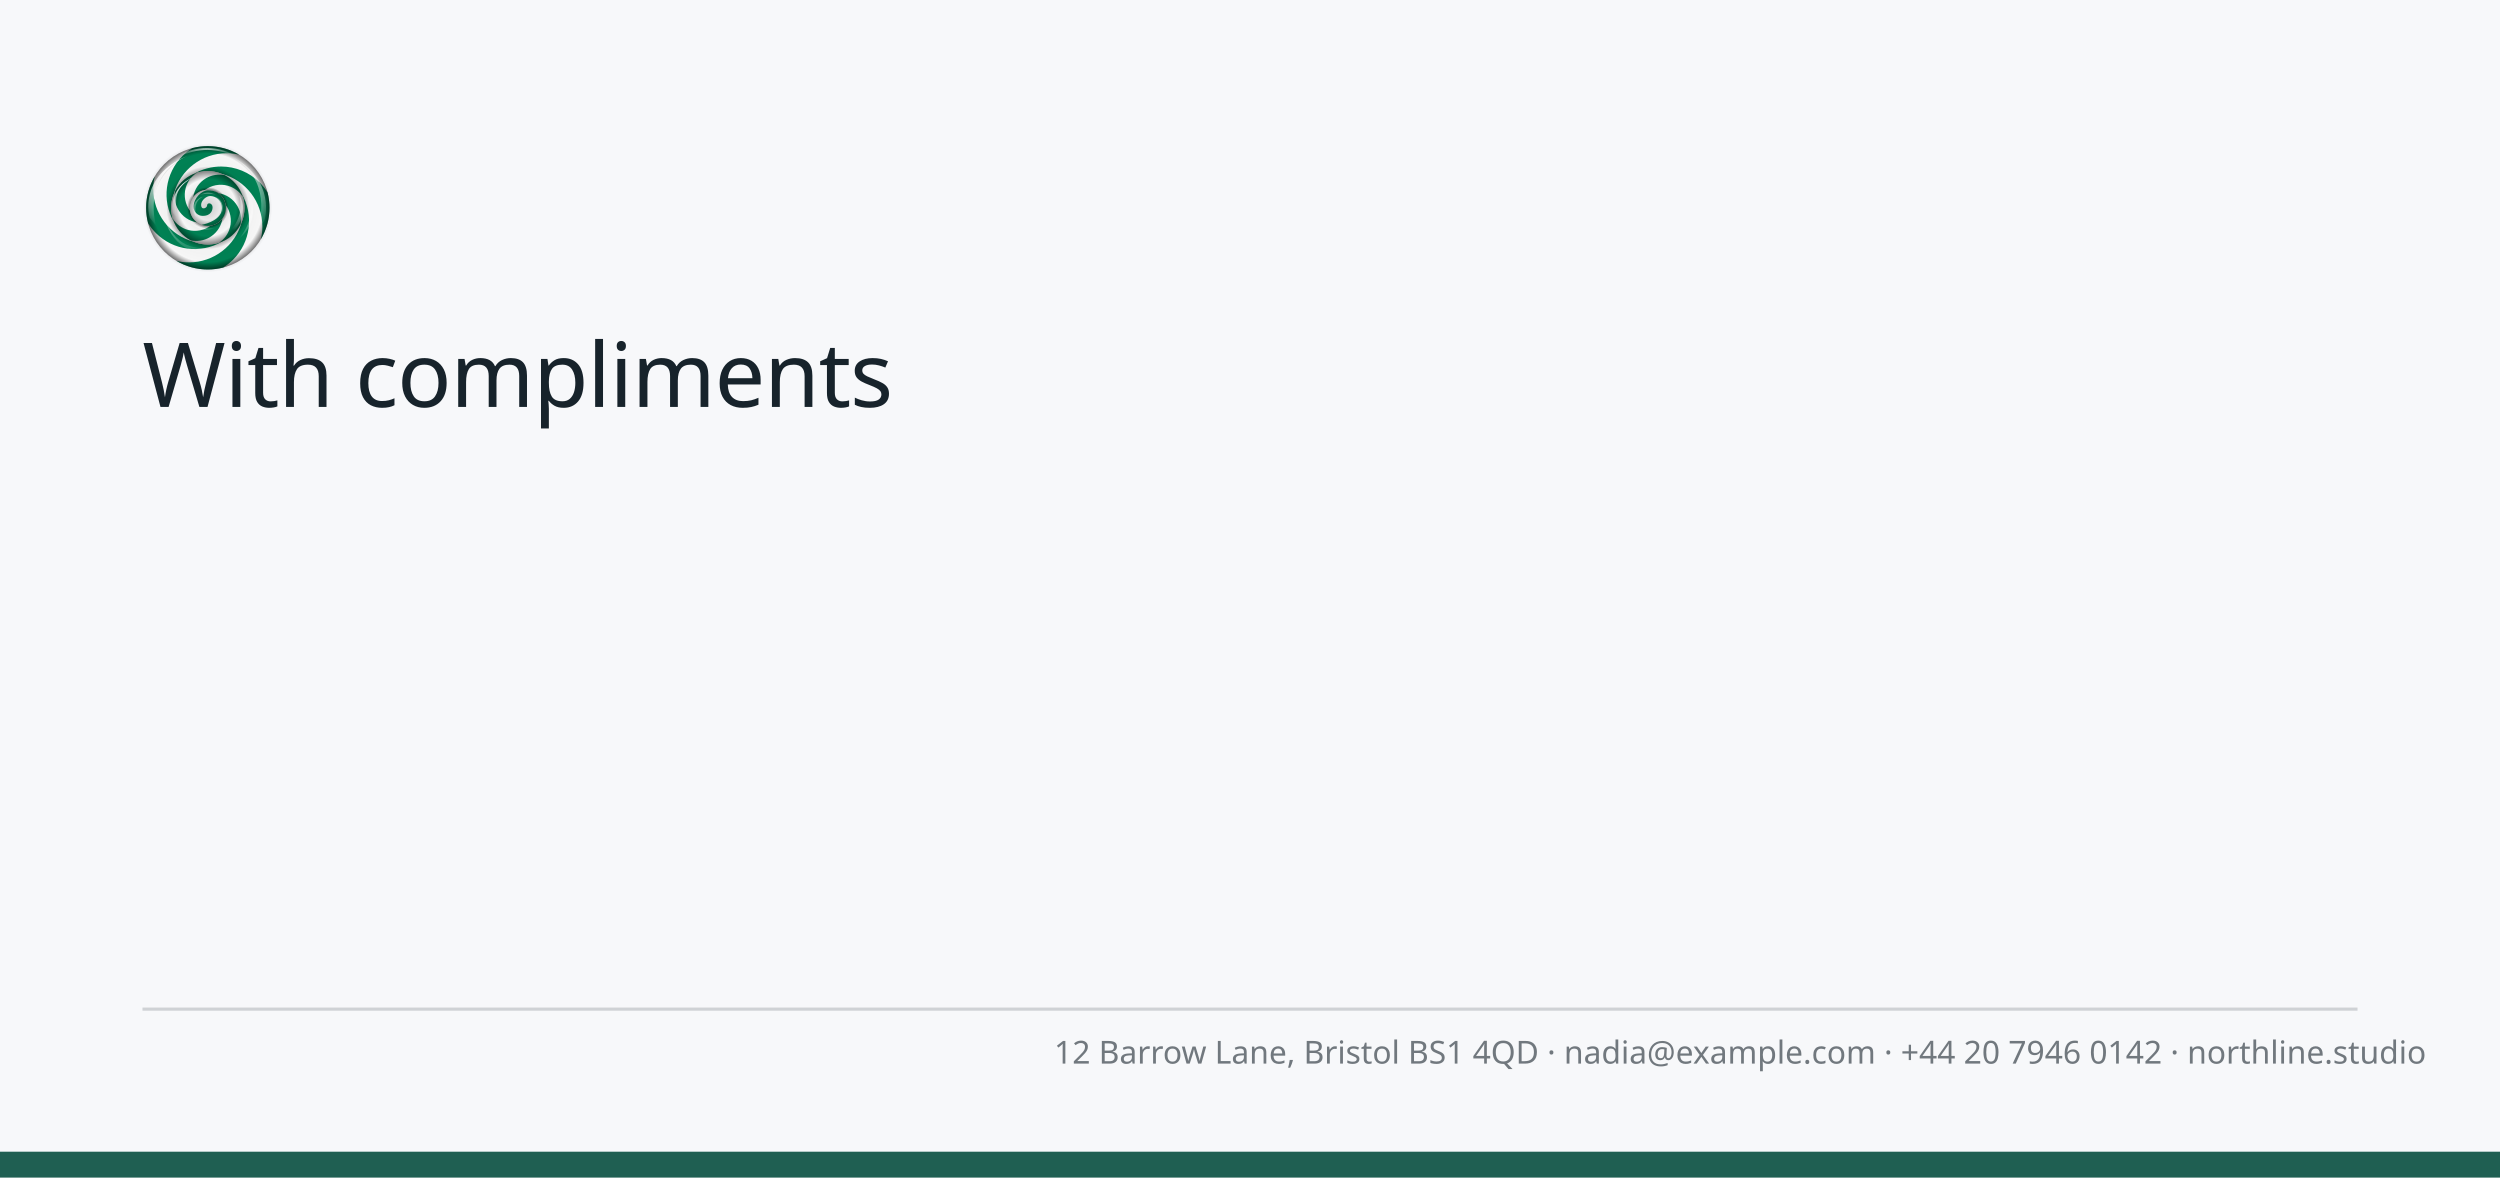
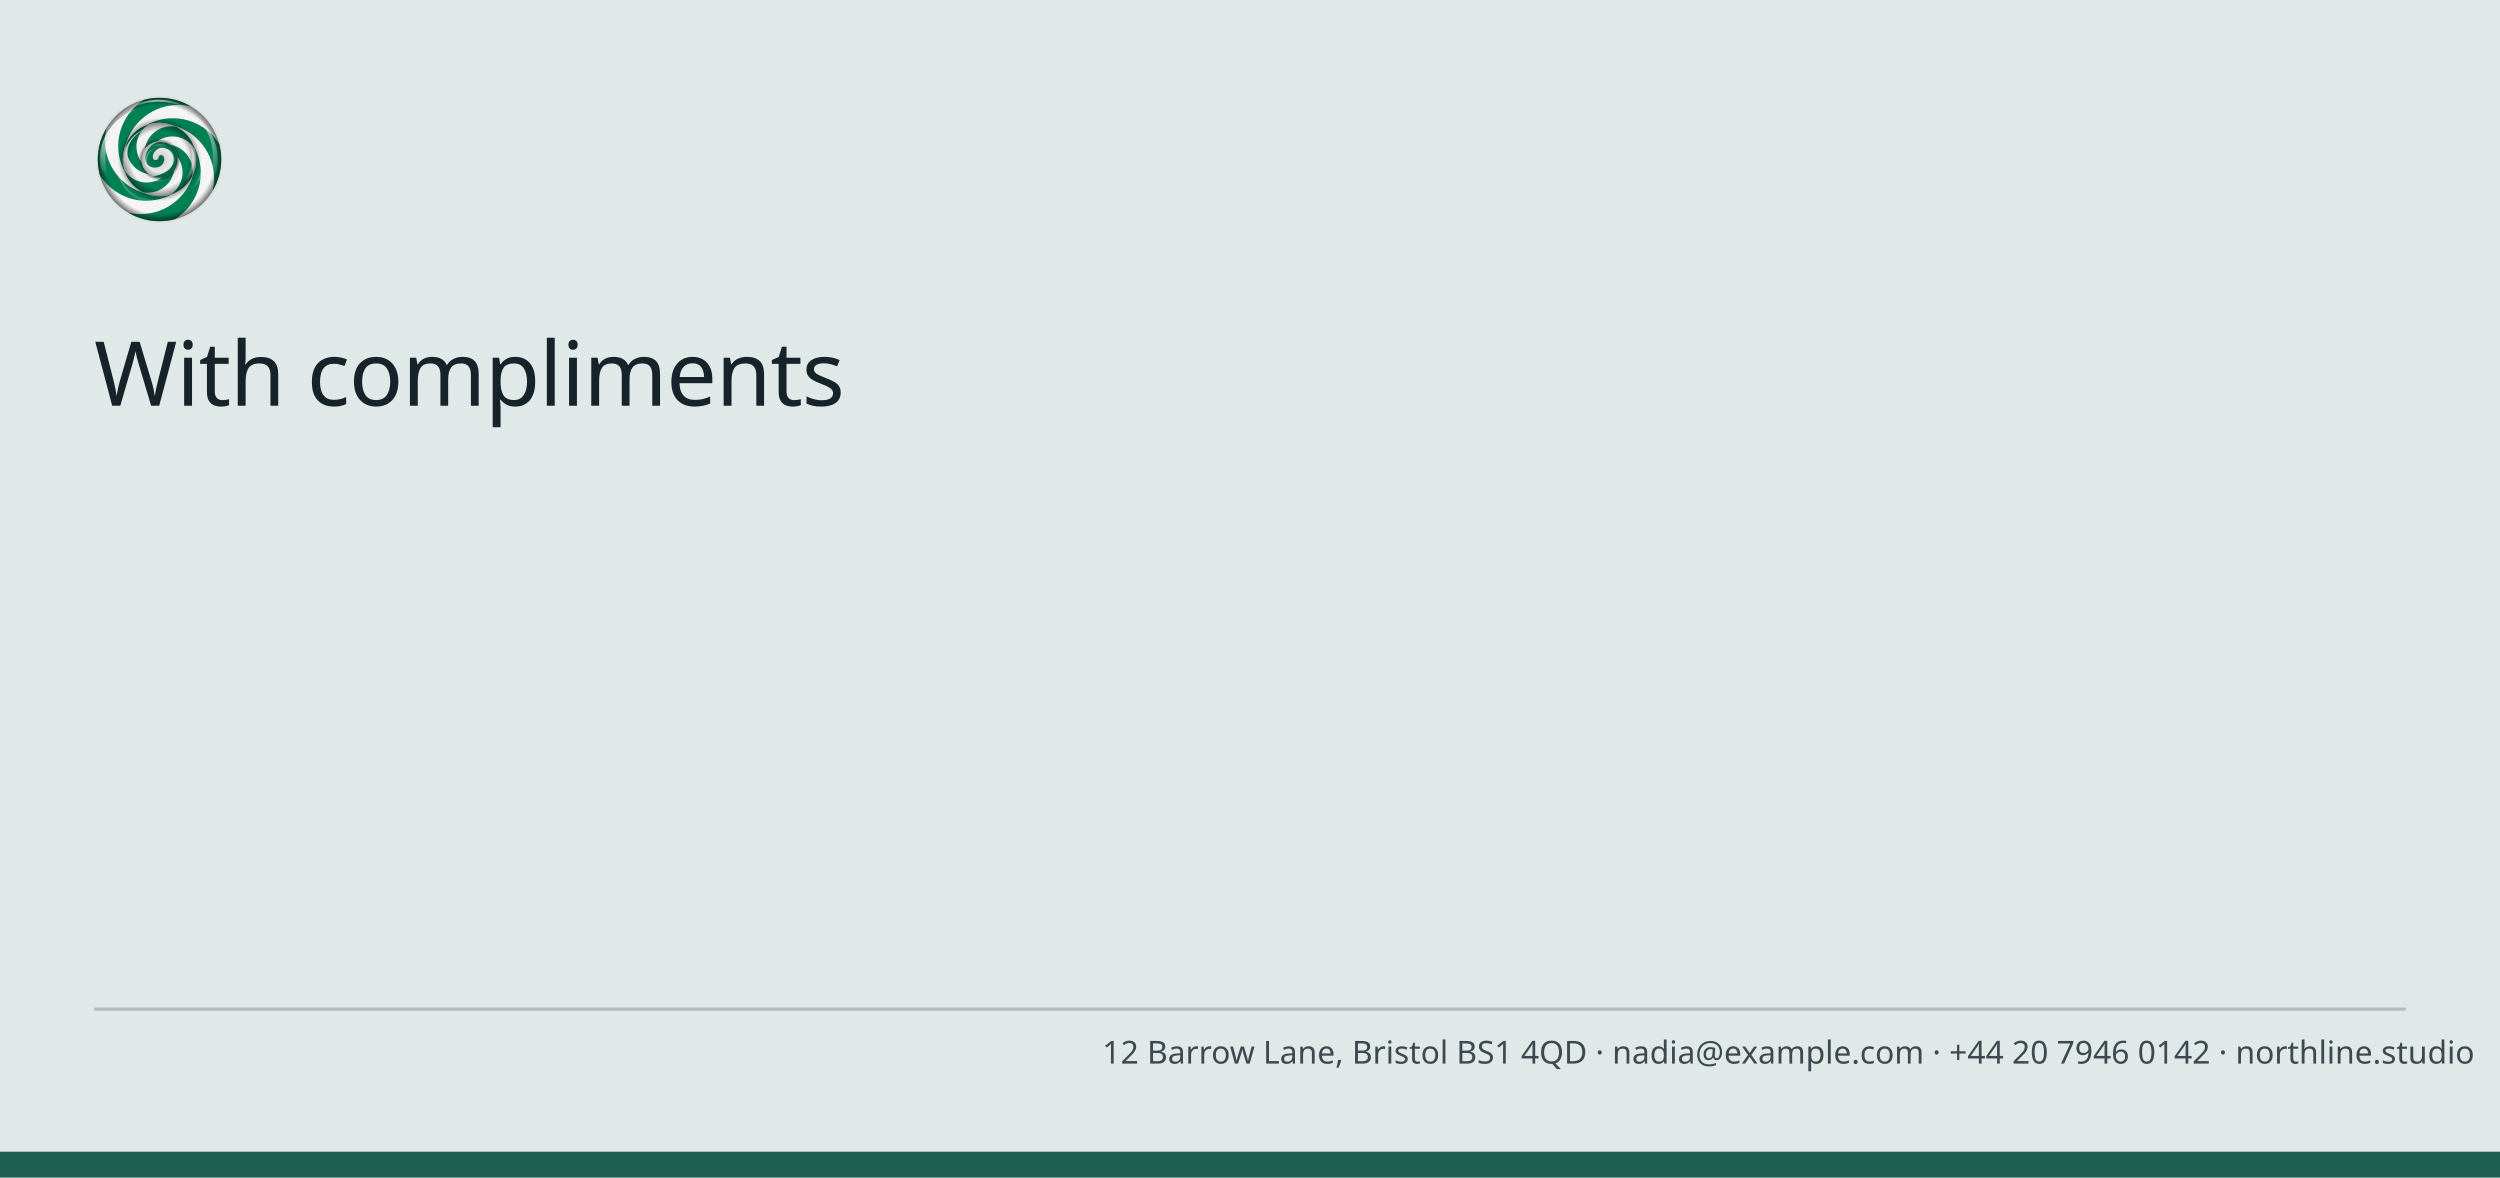
<svg xmlns="http://www.w3.org/2000/svg" width="794" height="374" viewBox="0 0 794 374">
-   <path fill="#f7f8fa" d="M0 0h794v374H0z" />
-   <svg id="svg46" width="41.5" height="41.5" x="45.25" y="45.25" preserveAspectRatio="xMinYMid meet" style="animation:go 3s ease infinite" viewBox="0 0 285.75 285.75">
-     <defs id="i1rkrx0v-defs23">
-       <radialGradient id="i1rkrx0v-k" cx="880.76" cy="708.56" r="30.66" fx="880.76" fy="708.56" gradientTransform="matrix(4.6 0 0 4.6 -3908.59 -3116.5)" gradientUnits="userSpaceOnUse" href="#i1rkrx0v-a" />
-       <radialGradient id="i1rkrx0v-l" cx="880.76" cy="708.56" r="104.65" fx="880.76" fy="708.56" gradientTransform="translate(-992.34 -770.4)scale(1.289)" gradientUnits="userSpaceOnUse" href="#i1rkrx0v-b" />
-       <radialGradient id="i1rkrx0v-m" cx="880.76" cy="708.56" r="30.66" fx="880.76" fy="708.56" gradientTransform="translate(-2464.8 -1954.99)scale(2.9607)" gradientUnits="userSpaceOnUse" href="#i1rkrx0v-a" />
-       <radialGradient id="i1rkrx0v-n" cx="880.76" cy="708.56" r="62.32" fx="880.76" fy="708.56" gradientTransform="translate(-992.34 -770.4)scale(1.289)" gradientUnits="userSpaceOnUse" href="#i1rkrx0v-c" />
-       <radialGradient id="i1rkrx0v-o" cx="880.76" cy="708.56" r="30.66" fx="880.76" fy="708.56" gradientTransform="translate(-1162.5 -907.29)scale(1.4821)" gradientUnits="userSpaceOnUse" href="#i1rkrx0v-a" />
-       <radialGradient id="i1rkrx0v-p" cx="880.76" cy="708.56" r="30.66" fx="880.76" fy="708.56" gradientTransform="translate(-992.34 -770.4)scale(1.289)" gradientUnits="userSpaceOnUse" href="#i1rkrx0v-d" />
-       <radialGradient id="i1rkrx0v-q" cx="185.5" cy="140.06" r="21.96" gradientTransform="rotate(-14.94 -306.8 345.3)scale(1.0634 1.922)" gradientUnits="userSpaceOnUse" href="#i1rkrx0v-e" />
-       <radialGradient id="i1rkrx0v-r" cx="134.04" cy="55.69" r="44.62" gradientTransform="matrix(.4818 0 0 .201 78.4 99.88)" gradientUnits="userSpaceOnUse" href="#i1rkrx0v-f" />
-       <radialGradient id="i1rkrx0v-D" cx="133.58" cy="55.41" r="44.62" fx="107821.34" fy="29802.45" gradientTransform="rotate(-23.4 448 157.84)scale(2.2443 .8593)" gradientUnits="userSpaceOnUse" href="#i1rkrx0v-g" />
-       <radialGradient id="i1rkrx0v-x" cx="134.04" cy="55.69" r="44.62" gradientTransform="rotate(105.09 157.87 118.13)scale(1.3426 .5601)" gradientUnits="userSpaceOnUse" href="#i1rkrx0v-f" />
-       <radialGradient id="i1rkrx0v-A" cx="134.04" cy="55.69" r="44.62" gradientTransform="matrix(1.6527 0 0 .6895 -82.3 -22.22)" gradientUnits="userSpaceOnUse" href="#i1rkrx0v-h" />
-       <radialGradient id="i1rkrx0v-h" cx="134.04" cy="55.69" r="44.62" gradientTransform="matrix(3.3089 0 0 1.3804 -177.03 -56.74)" gradientUnits="userSpaceOnUse">
-         <stop id="i1rkrx0v-stop1" offset=".12" stop-color="#fff" />
-         <stop id="i1rkrx0v-stop2" offset="1" stop-color="#fff" stop-opacity="0" />
+   <path fill="#e1e8e8" d="M0 0h794v374H0z" />
+   <svg id="svg46" width="41.5" height="41.5" x="29.91" y="29.91" preserveAspectRatio="xMinYMid meet" style="animation:go 3s ease infinite" viewBox="0 0 285.75 285.75">
+     <defs id="i19nhz8h-defs23">
+       <radialGradient id="i19nhz8h-k" cx="880.76" cy="708.56" r="30.66" fx="880.76" fy="708.56" gradientTransform="matrix(4.6 0 0 4.6 -3908.59 -3116.5)" gradientUnits="userSpaceOnUse" href="#i19nhz8h-a" />
+       <radialGradient id="i19nhz8h-l" cx="880.76" cy="708.56" r="104.65" fx="880.76" fy="708.56" gradientTransform="translate(-992.34 -770.4)scale(1.289)" gradientUnits="userSpaceOnUse" href="#i19nhz8h-b" />
+       <radialGradient id="i19nhz8h-m" cx="880.76" cy="708.56" r="30.66" fx="880.76" fy="708.56" gradientTransform="translate(-2464.8 -1954.99)scale(2.9607)" gradientUnits="userSpaceOnUse" href="#i19nhz8h-a" />
+       <radialGradient id="i19nhz8h-n" cx="880.76" cy="708.56" r="62.32" fx="880.76" fy="708.56" gradientTransform="translate(-992.34 -770.4)scale(1.289)" gradientUnits="userSpaceOnUse" href="#i19nhz8h-c" />
+       <radialGradient id="i19nhz8h-o" cx="880.76" cy="708.56" r="30.66" fx="880.76" fy="708.56" gradientTransform="translate(-1162.5 -907.29)scale(1.4821)" gradientUnits="userSpaceOnUse" href="#i19nhz8h-a" />
+       <radialGradient id="i19nhz8h-p" cx="880.76" cy="708.56" r="30.66" fx="880.76" fy="708.56" gradientTransform="translate(-992.34 -770.4)scale(1.289)" gradientUnits="userSpaceOnUse" href="#i19nhz8h-d" />
+       <radialGradient id="i19nhz8h-q" cx="185.5" cy="140.06" r="21.96" gradientTransform="rotate(-14.94 -306.8 345.3)scale(1.0634 1.922)" gradientUnits="userSpaceOnUse" href="#i19nhz8h-e" />
+       <radialGradient id="i19nhz8h-r" cx="134.04" cy="55.69" r="44.62" gradientTransform="matrix(.4818 0 0 .201 78.4 99.88)" gradientUnits="userSpaceOnUse" href="#i19nhz8h-f" />
+       <radialGradient id="i19nhz8h-D" cx="133.58" cy="55.41" r="44.62" fx="107821.34" fy="29802.45" gradientTransform="rotate(-23.4 448 157.84)scale(2.2443 .8593)" gradientUnits="userSpaceOnUse" href="#i19nhz8h-g" />
+       <radialGradient id="i19nhz8h-x" cx="134.04" cy="55.69" r="44.62" gradientTransform="rotate(105.09 157.87 118.13)scale(1.3426 .5601)" gradientUnits="userSpaceOnUse" href="#i19nhz8h-f" />
+       <radialGradient id="i19nhz8h-A" cx="134.04" cy="55.69" r="44.62" gradientTransform="matrix(1.6527 0 0 .6895 -82.3 -22.22)" gradientUnits="userSpaceOnUse" href="#i19nhz8h-h" />
+       <radialGradient id="i19nhz8h-h" cx="134.04" cy="55.69" r="44.62" gradientTransform="matrix(3.3089 0 0 1.3804 -177.03 -56.74)" gradientUnits="userSpaceOnUse">
+         <stop id="i19nhz8h-stop1" offset=".12" stop-color="#fff" />
+         <stop id="i19nhz8h-stop2" offset="1" stop-color="#fff" stop-opacity="0" />
      </radialGradient>
-       <radialGradient id="i1rkrx0v-B" cx="134.04" cy="55.69" r="44.62" gradientTransform="matrix(-.7845 -.2551 .0877 -.3972 226.55 242.4)" gradientUnits="userSpaceOnUse" href="#i1rkrx0v-f" />
-       <radialGradient id="i1rkrx0v-C" cx="142.79" cy="98.64" r="44.62" gradientTransform="matrix(-2.6758 -.8841 .2991 -1.3766 432.77 441.77)" gradientUnits="userSpaceOnUse" href="#i1rkrx0v-f" />
-       <radialGradient id="i1rkrx0v-v" cx="133.58" cy="55.41" r="44.62" fx="107821.34" fy="29802.45" gradientTransform="rotate(-23.4 448 157.84)scale(2.2443 .8593)" gradientUnits="userSpaceOnUse" href="#i1rkrx0v-g" />
-       <linearGradient id="i1rkrx0v-a">
-         <stop id="i1rkrx0v-stop3" offset="0" stop-opacity=".69" />
-         <stop id="i1rkrx0v-stop4" offset=".84" stop-opacity=".67" />
-         <stop id="i1rkrx0v-stop5" offset="1" stop-opacity="0" />
+       <radialGradient id="i19nhz8h-B" cx="134.04" cy="55.69" r="44.62" gradientTransform="matrix(-.7845 -.2551 .0877 -.3972 226.55 242.4)" gradientUnits="userSpaceOnUse" href="#i19nhz8h-f" />
+       <radialGradient id="i19nhz8h-C" cx="142.79" cy="98.64" r="44.62" gradientTransform="matrix(-2.6758 -.8841 .2991 -1.3766 432.77 441.77)" gradientUnits="userSpaceOnUse" href="#i19nhz8h-f" />
+       <radialGradient id="i19nhz8h-v" cx="133.58" cy="55.41" r="44.62" fx="107821.34" fy="29802.45" gradientTransform="rotate(-23.4 448 157.84)scale(2.2443 .8593)" gradientUnits="userSpaceOnUse" href="#i19nhz8h-g" />
+       <linearGradient id="i19nhz8h-a">
+         <stop id="i19nhz8h-stop3" offset="0" stop-opacity=".69" />
+         <stop id="i19nhz8h-stop4" offset=".84" stop-opacity=".67" />
+         <stop id="i19nhz8h-stop5" offset="1" stop-opacity="0" />
      </linearGradient>
-       <linearGradient id="i1rkrx0v-b">
-         <stop id="i1rkrx0v-stop6" offset="0" stop-color="#e3e3e3" />
-         <stop id="i1rkrx0v-stop7" offset=".88" stop-color="#f6f6f6" />
-         <stop id="i1rkrx0v-stop8" offset="1" stop-color="#6f6f6f" />
+       <linearGradient id="i19nhz8h-b">
+         <stop id="i19nhz8h-stop6" offset="0" stop-color="#e3e3e3" />
+         <stop id="i19nhz8h-stop7" offset=".88" stop-color="#f6f6f6" />
+         <stop id="i19nhz8h-stop8" offset="1" stop-color="#6f6f6f" />
      </linearGradient>
-       <linearGradient id="i1rkrx0v-c">
-         <stop id="i1rkrx0v-stop9" offset="0" stop-color="#cacaca" />
-         <stop id="i1rkrx0v-stop10" offset=".77" stop-color="#f6f6f6" />
-         <stop id="i1rkrx0v-stop11" offset="1" stop-color="#858585" />
+       <linearGradient id="i19nhz8h-c">
+         <stop id="i19nhz8h-stop9" offset="0" stop-color="#cacaca" />
+         <stop id="i19nhz8h-stop10" offset=".77" stop-color="#f6f6f6" />
+         <stop id="i19nhz8h-stop11" offset="1" stop-color="#858585" />
      </linearGradient>
-       <linearGradient id="i1rkrx0v-d">
-         <stop id="i1rkrx0v-stop12" offset="0" stop-color="#cacaca" />
-         <stop id="i1rkrx0v-stop13" offset=".69" stop-color="#eaeaea" />
-         <stop id="i1rkrx0v-stop14" offset="1" stop-color="#a6a6a6" />
+       <linearGradient id="i19nhz8h-d">
+         <stop id="i19nhz8h-stop12" offset="0" stop-color="#cacaca" />
+         <stop id="i19nhz8h-stop13" offset=".69" stop-color="#eaeaea" />
+         <stop id="i19nhz8h-stop14" offset="1" stop-color="#a6a6a6" />
      </linearGradient>
-       <linearGradient id="i1rkrx0v-e">
-         <stop id="i1rkrx0v-stop15" offset=".48" stop-color="#fff" stop-opacity="0" />
-         <stop id="i1rkrx0v-stop16" offset=".65" stop-color="#fff" />
+       <linearGradient id="i19nhz8h-e">
+         <stop id="i19nhz8h-stop15" offset=".48" stop-color="#fff" stop-opacity="0" />
+         <stop id="i19nhz8h-stop16" offset=".65" stop-color="#fff" />
      </linearGradient>
-       <linearGradient id="i1rkrx0v-f">
-         <stop id="i1rkrx0v-stop17" offset="0" stop-color="#fff" />
-         <stop id="i1rkrx0v-stop18" offset="1" stop-color="#fff" stop-opacity="0" />
+       <linearGradient id="i19nhz8h-f">
+         <stop id="i19nhz8h-stop17" offset="0" stop-color="#fff" />
+         <stop id="i19nhz8h-stop18" offset="1" stop-color="#fff" stop-opacity="0" />
      </linearGradient>
-       <linearGradient id="i1rkrx0v-s" x1="-19.28" x2="-19.28" y1="48.71" y2="208.86" gradientTransform="translate(139.6 112.18)" gradientUnits="userSpaceOnUse" href="#i1rkrx0v-f" />
-       <linearGradient id="i1rkrx0v-u" x1="297.63" x2="450.18" y1="324.62" y2="154.15" gradientTransform="translate(12.44 11.85)scale(.4785)" gradientUnits="userSpaceOnUse" href="#i1rkrx0v-j" />
-       <linearGradient id="i1rkrx0v-j">
-         <stop id="i1rkrx0v-stop19" offset=".09" stop-color="#fff" stop-opacity="0" />
-         <stop id="i1rkrx0v-stop20" offset=".55" stop-color="#fff" />
+       <linearGradient id="i19nhz8h-s" x1="-19.28" x2="-19.28" y1="48.71" y2="208.86" gradientTransform="translate(139.6 112.18)" gradientUnits="userSpaceOnUse" href="#i19nhz8h-f" />
+       <linearGradient id="i19nhz8h-u" x1="297.63" x2="450.18" y1="324.62" y2="154.15" gradientTransform="translate(12.44 11.85)scale(.4785)" gradientUnits="userSpaceOnUse" href="#i19nhz8h-j" />
+       <linearGradient id="i19nhz8h-j">
+         <stop id="i19nhz8h-stop19" offset=".09" stop-color="#fff" stop-opacity="0" />
+         <stop id="i19nhz8h-stop20" offset=".55" stop-color="#fff" />
      </linearGradient>
-       <linearGradient id="i1rkrx0v-g">
-         <stop id="i1rkrx0v-stop21" offset=".31" stop-color="#fff" />
-         <stop id="i1rkrx0v-stop22" offset="1" stop-color="#fff" stop-opacity="0" />
+       <linearGradient id="i19nhz8h-g">
+         <stop id="i19nhz8h-stop21" offset=".31" stop-color="#fff" />
+         <stop id="i19nhz8h-stop22" offset="1" stop-color="#fff" stop-opacity="0" />
      </linearGradient>
-       <linearGradient id="i1rkrx0v-y" x1="-33.37" x2="-19.28" y1="49.63" y2="208.86" gradientUnits="userSpaceOnUse" href="#i1rkrx0v-f" />
-       <linearGradient id="i1rkrx0v-z" x1="-19.28" x2="-19.28" y1="48.71" y2="208.86" gradientUnits="userSpaceOnUse" href="#i1rkrx0v-f" />
-       <filter id="i1rkrx0v-t" width="1.02" height="1.01" x="-.01" y="-.01" color-interpolation-filters="sRGB">
-         <feGaussianBlur id="i1rkrx0v-feGaussianBlur22" stdDeviation=".38" />
+       <linearGradient id="i19nhz8h-y" x1="-33.37" x2="-19.28" y1="49.63" y2="208.86" gradientUnits="userSpaceOnUse" href="#i19nhz8h-f" />
+       <linearGradient id="i19nhz8h-z" x1="-19.28" x2="-19.28" y1="48.71" y2="208.86" gradientUnits="userSpaceOnUse" href="#i19nhz8h-f" />
+       <filter id="i19nhz8h-t" width="1.02" height="1.01" x="-.01" y="-.01" color-interpolation-filters="sRGB">
+         <feGaussianBlur id="i19nhz8h-feGaussianBlur22" stdDeviation=".38" />
      </filter>
-       <filter id="i1rkrx0v-w" width="1.02" height="1.12" x="-.01" y="-.06" color-interpolation-filters="sRGB">
-         <feGaussianBlur id="i1rkrx0v-feGaussianBlur23" stdDeviation=".71" />
+       <filter id="i19nhz8h-w" width="1.02" height="1.12" x="-.01" y="-.06" color-interpolation-filters="sRGB">
+         <feGaussianBlur id="i19nhz8h-feGaussianBlur23" stdDeviation=".71" />
      </filter>
    </defs>
-     <g id="i1rkrx0v-g45">
-       <path id="i1rkrx0v-path23" fill="url(#i1rkrx0v-k)" d="M142.88 1.82a141.06 141.06 0 0 1 141.05 141.05 141.06 141.06 0 0 1-141.05 141.06A141.06 141.06 0 0 1 1.82 142.87 141.06 141.06 0 0 1 142.88 1.82" opacity=".3" />
-       <g id="i1rkrx0v-g25" style="transform-origin:50% 50%;transform-box:fill-box;animation:lolly-spin 3s linear infinite">
-         <path id="i1rkrx0v-path24" fill="url(#i1rkrx0v-l)" d="M142.88 7.99A134.9 134.9 0 0 0 7.99 142.87a134.9 134.9 0 0 0 134.89 134.89 134.9 134.9 0 0 0 134.88-134.89A134.9 134.9 0 0 0 142.88 8" />
-         <path id="i1rkrx0v-path25" fill="#008657" d="M142.88 7.99a135 135 0 0 0-33.6 4.25 119 119 0 0 0-21.71 17.17A119.34 119.34 0 0 0 68.6 173.46a80 80 0 0 1-6.05-30.59 80 80 0 0 1 6.18-30.9A119.34 119.34 0 0 1 184 23.53a119 119 0 0 1 27.49 3.21A135 135 0 0 0 142.88 8m29.08 44.62a119.3 119.3 0 0 0-59.6 15.96 80 80 0 0 1 30.52-6.02 80 80 0 0 1 30.87 6.18A119.34 119.34 0 0 1 262.22 184a119 119 0 0 1-3.45 27.74 135 135 0 0 0 19-68.87 135 135 0 0 0-4.26-33.6 119 119 0 0 0-17.17-21.7 119.3 119.3 0 0 0-84.39-34.96M26.98 74.01a135 135 0 0 0-19 68.86 135 135 0 0 0 4.26 33.6 119 119 0 0 0 17.17 21.71 119.34 119.34 0 0 0 143.98 19 80 80 0 0 1-30.51 6.02 80 80 0 0 1-30.9-6.18 119.34 119.34 0 0 1-88.45-115.27 119 119 0 0 1 3.44-27.73m190.18 38.27a80 80 0 0 1 6.05 30.58 80 80 0 0 1-6.18 30.9 119.34 119.34 0 0 1-115.27 88.45 119 119 0 0 1-27.5-3.22 135 135 0 0 0 68.63 18.76 135 135 0 0 0 33.6-4.25 119 119 0 0 0 21.7-17.17 119.34 119.34 0 0 0 18.97-144.05" style="mix-blend-mode:multiply" />
+     <g id="i19nhz8h-g45">
+       <path id="i19nhz8h-path23" fill="url(#i19nhz8h-k)" d="M142.88 1.82a141.06 141.06 0 0 1 141.05 141.05 141.06 141.06 0 0 1-141.05 141.06A141.06 141.06 0 0 1 1.82 142.87 141.06 141.06 0 0 1 142.88 1.82" opacity=".3" />
+       <g id="i19nhz8h-g25" style="transform-origin:50% 50%;transform-box:fill-box;animation:lolly-spin 3s linear infinite">
+         <path id="i19nhz8h-path24" fill="url(#i19nhz8h-l)" d="M142.88 7.99A134.9 134.9 0 0 0 7.99 142.87a134.9 134.9 0 0 0 134.89 134.89 134.9 134.9 0 0 0 134.88-134.89A134.9 134.9 0 0 0 142.88 8" />
+         <path id="i19nhz8h-path25" fill="#008657" d="M142.88 7.99a135 135 0 0 0-33.6 4.25 119 119 0 0 0-21.71 17.17A119.34 119.34 0 0 0 68.6 173.46a80 80 0 0 1-6.05-30.59 80 80 0 0 1 6.18-30.9A119.34 119.34 0 0 1 184 23.53a119 119 0 0 1 27.49 3.21A135 135 0 0 0 142.88 8m29.08 44.62a119.3 119.3 0 0 0-59.6 15.96 80 80 0 0 1 30.52-6.02 80 80 0 0 1 30.87 6.18A119.34 119.34 0 0 1 262.22 184a119 119 0 0 1-3.45 27.74 135 135 0 0 0 19-68.87 135 135 0 0 0-4.26-33.6 119 119 0 0 0-17.17-21.7 119.3 119.3 0 0 0-84.39-34.96M26.98 74.01a135 135 0 0 0-19 68.86 135 135 0 0 0 4.26 33.6 119 119 0 0 0 17.17 21.71 119.34 119.34 0 0 0 143.98 19 80 80 0 0 1-30.51 6.02 80 80 0 0 1-30.9-6.18 119.34 119.34 0 0 1-88.45-115.27 119 119 0 0 1 3.44-27.73m190.18 38.27a80 80 0 0 1 6.05 30.58 80 80 0 0 1-6.18 30.9 119.34 119.34 0 0 1-115.27 88.45 119 119 0 0 1-27.5-3.22 135 135 0 0 0 68.63 18.76 135 135 0 0 0 33.6-4.25 119 119 0 0 0 21.7-17.17 119.34 119.34 0 0 0 18.97-144.05" style="mix-blend-mode:multiply" />
      </g>
-       <path id="i1rkrx0v-path26" fill="url(#i1rkrx0v-m)" d="M142.88 52.08a90.8 90.8 0 0 1 90.79 90.8 90.8 90.8 0 0 1-90.8 90.79 90.8 90.8 0 0 1-90.79-90.8 90.8 90.8 0 0 1 90.8-90.79" opacity=".6" />
-       <g id="i1rkrx0v-g28" style="transform-origin:50% 50%;transform-box:fill-box;animation:lolly-spin 6s linear infinite">
-         <path id="i1rkrx0v-path27" fill="url(#i1rkrx0v-n)" d="M220.46 163.67a80.33 80.33 0 0 1-98.37 56.8 80.33 80.33 0 0 1-56.8-98.38 80.33 80.33 0 0 1 98.38-56.8 80.33 80.33 0 0 1 56.8 98.38" />
-         <path id="i1rkrx0v-path28" fill="#008657" d="M214.19 179.85a58 58 0 0 0-6.56-40.72 58 58 0 0 0-41.68-28.35 39.5 39.5 0 0 1 15.93 25.73 58 58 0 0 1 9.43 49.5 58 58 0 0 1-24.16 33.44 80.3 80.3 0 0 0 47.04-39.6m5.27-60.87a80.3 80.3 0 0 0-39.61-47.42 58 58 0 0 0-40.72 6.56 58 58 0 0 0-28.22 41.5 39.5 39.5 0 0 1 25.62-15.7A58 58 0 0 1 186 94.43a58 58 0 0 1 33.45 24.54m-45.84 53.46a58 58 0 0 0 1.31-6.45 39.5 39.5 0 0 1-25.71 15.85 58 58 0 0 1-49.48 9.47 58 58 0 0 1-33.45-24.54 80.3 80.3 0 0 0 39.6 47.42 58 58 0 0 0 40.73-6.56 58 58 0 0 0 27-35.2zm-54 2.4a39.5 39.5 0 0 1-15.75-25.59 58 58 0 0 1-9.43-49.51 58 58 0 0 1 24.51-33.54 80.3 80.3 0 0 0-47.38 39.7 58 58 0 0 0 6.56 40.72 58 58 0 0 0 41.5 28.22z" style="mix-blend-mode:multiply" />
+       <path id="i19nhz8h-path26" fill="url(#i19nhz8h-m)" d="M142.88 52.08a90.8 90.8 0 0 1 90.79 90.8 90.8 90.8 0 0 1-90.8 90.79 90.8 90.8 0 0 1-90.79-90.8 90.8 90.8 0 0 1 90.8-90.79" opacity=".6" />
+       <g id="i19nhz8h-g28" style="transform-origin:50% 50%;transform-box:fill-box;animation:lolly-spin 6s linear infinite">
+         <path id="i19nhz8h-path27" fill="url(#i19nhz8h-n)" d="M220.46 163.67a80.33 80.33 0 0 1-98.37 56.8 80.33 80.33 0 0 1-56.8-98.38 80.33 80.33 0 0 1 98.38-56.8 80.33 80.33 0 0 1 56.8 98.38" />
+         <path id="i19nhz8h-path28" fill="#008657" d="M214.19 179.85a58 58 0 0 0-6.56-40.72 58 58 0 0 0-41.68-28.35 39.5 39.5 0 0 1 15.93 25.73 58 58 0 0 1 9.43 49.5 58 58 0 0 1-24.16 33.44 80.3 80.3 0 0 0 47.04-39.6m5.27-60.87a80.3 80.3 0 0 0-39.61-47.42 58 58 0 0 0-40.72 6.56 58 58 0 0 0-28.22 41.5 39.5 39.5 0 0 1 25.62-15.7A58 58 0 0 1 186 94.43a58 58 0 0 1 33.45 24.54m-45.84 53.46a58 58 0 0 0 1.31-6.45 39.5 39.5 0 0 1-25.71 15.85 58 58 0 0 1-49.48 9.47 58 58 0 0 1-33.45-24.54 80.3 80.3 0 0 0 39.6 47.42 58 58 0 0 0 40.73-6.56 58 58 0 0 0 27-35.2zm-54 2.4a39.5 39.5 0 0 1-15.75-25.59 58 58 0 0 1-9.43-49.51 58 58 0 0 1 24.51-33.54 80.3 80.3 0 0 0-47.38 39.7 58 58 0 0 0 6.56 40.72 58 58 0 0 0 41.5 28.22z" style="mix-blend-mode:multiply" />
      </g>
-       <path id="i1rkrx0v-path29" fill="url(#i1rkrx0v-o)" fill-opacity=".8" d="M142.88 97.43a45.45 45.45 0 0 1 45.44 45.44 45.45 45.45 0 0 1-45.44 45.45 45.45 45.45 0 0 1-45.45-45.45 45.45 45.45 0 0 1 45.45-45.44" />
-       <g id="i1rkrx0v-g31" style="transform-origin:50% 50%;transform-box:fill-box;animation:lolly-spin 9s linear infinite">
-         <path id="i1rkrx0v-path30" fill="url(#i1rkrx0v-p)" d="M142.88 103.35a39.53 39.53 0 0 1 39.52 39.52 39.53 39.53 0 0 1-39.52 39.53 39.53 39.53 0 0 1-39.53-39.53 39.53 39.53 0 0 1 39.53-39.52" />
-         <path id="i1rkrx0v-path31" fill="#008657" d="M143.84 104.58c-14.54 0-31.6 16.58-31.93 35.53a19.66 19.66 0 0 0 19.46 20.42c20.16 0 21.92-14.15 21.92-18.85 0-9.61-12.16-11.82-12.16-3.21 0 4.67-12.85 10.84-12.85-2.18 0-9.75 11.54-19.21 19.75-19.21 11.8 0 25.84 8.95 25.84 26.75 0 23.82-31.73 33.97-44.53 36.18a40 40 0 0 0 13.54 2.39 39.53 39.53 0 0 0 39.52-39.53 39.5 39.5 0 0 0-18.32-33.34 42.5 42.5 0 0 0-20.24-4.95" style="mix-blend-mode:multiply" />
+       <path id="i19nhz8h-path29" fill="url(#i19nhz8h-o)" fill-opacity=".8" d="M142.88 97.43a45.45 45.45 0 0 1 45.44 45.44 45.45 45.45 0 0 1-45.44 45.45 45.45 45.45 0 0 1-45.45-45.45 45.45 45.45 0 0 1 45.45-45.44" />
+       <g id="i19nhz8h-g31" style="transform-origin:50% 50%;transform-box:fill-box;animation:lolly-spin 9s linear infinite">
+         <path id="i19nhz8h-path30" fill="url(#i19nhz8h-p)" d="M142.88 103.35a39.53 39.53 0 0 1 39.52 39.52 39.53 39.53 0 0 1-39.52 39.53 39.53 39.53 0 0 1-39.53-39.53 39.53 39.53 0 0 1 39.53-39.52" />
+         <path id="i19nhz8h-path31" fill="#008657" d="M143.84 104.58c-14.54 0-31.6 16.58-31.93 35.53a19.66 19.66 0 0 0 19.46 20.42c20.16 0 21.92-14.15 21.92-18.85 0-9.61-12.16-11.82-12.16-3.21 0 4.67-12.85 10.84-12.85-2.18 0-9.75 11.54-19.21 19.75-19.21 11.8 0 25.84 8.95 25.84 26.75 0 23.82-31.73 33.97-44.53 36.18a40 40 0 0 0 13.54 2.39 39.53 39.53 0 0 0 39.52-39.53 39.5 39.5 0 0 0-18.32-33.34 42.5 42.5 0 0 0-20.24-4.95" style="mix-blend-mode:multiply" />
      </g>
-       <g id="i1rkrx0v-g44">
-         <path id="i1rkrx0v-path32" fill="#fff" fill-opacity=".44" d="M131.58 119.01c-17.62 8.8-18.47 29.11-12.98 44.17 0 0-6.74-2.24-6.74-20.47 0-15.5 15.4-23.7 19.72-23.7" opacity=".68" />
-         <path id="i1rkrx0v-path33" fill="url(#i1rkrx0v-q)" d="M158.3 119.81c13.9 0 24 26.72 12.14 37.5 8.83-21.55-7.67-34.6-12.15-37.5" opacity=".49" />
-         <path id="i1rkrx0v-path34" fill="url(#i1rkrx0v-r)" fill-opacity=".44" d="M163.05 115.7s-8.27-5.92-19.91-5.92-19.9 6.76-19.9 6.76 10.48-4.76 19.9-4.76c9.43 0 19.91 3.93 19.91 3.93" />
-         <path id="i1rkrx0v-path35" fill="url(#i1rkrx0v-s)" d="M212.74 130.59C89.54 181.8 110.3 292.97 112.59 296.94l21.56 27.29c-10.16-43.14-6.36-62.05-6.36-85.5 0-72.01 84.94-108.14 84.94-108.14z" filter="url(#i1rkrx0v-t)" transform="translate(12.44 11.85)scale(.4785)" />
-         <path id="i1rkrx0v-path36" fill="url(#i1rkrx0v-u)" d="M211.99 115.97c23.41 34.16-6.33 95.69-57.13 102.42 65.73-31 62.2-80.72 57.13-102.42" opacity=".49" />
-         <path id="i1rkrx0v-path37" fill="url(#i1rkrx0v-v)" fill-opacity=".44" d="M355.01 135.56c-45.94-31.36-119.43-36.01-170.26 3.57 50.94-25.56 101.02-34.34 170.26-3.57" filter="url(#i1rkrx0v-w)" transform="translate(12.44 11.85)scale(.4785)" />
-         <path id="i1rkrx0v-path38" fill="url(#i1rkrx0v-x)" fill-opacity=".44" d="M209.04 212.75c32.28-25.97 43.19-68.53 21.88-109.08 9.56 43.27 9.76 71-21.88 109.08" />
-         <path id="i1rkrx0v-path39" fill="url(#i1rkrx0v-y)" d="M67.32 28.2C-55.88 79.45-29.29 180.79-27 184.76l15.13 19.63c-4.35-18.48-29.27-128.3 79.2-176.17" filter="url(#i1rkrx0v-t)" transform="translate(39.46 5.44)scale(.8626)" />
-         <path id="i1rkrx0v-path40" fill="url(#i1rkrx0v-z)" d="M73.14 18.4C-50.06 69.63-29.3 180.8-27 184.77l15.14 19.63c-4.36-18.49-26.82-135.03 85-185.98Z" filter="url(#i1rkrx0v-t)" opacity=".58" transform="rotate(-175.18 128.86 5.82)scale(.8043 -.8043)" />
-         <path id="i1rkrx0v-path41" fill="url(#i1rkrx0v-A)" fill-opacity=".6" d="M208.09 32.07c-36.86-25.15-95.82-28.89-136.6 2.87 40.87-20.51 81.05-27.55 136.6-2.87" />
-         <path id="i1rkrx0v-path42" fill="url(#i1rkrx0v-B)" fill-opacity=".44" d="M95.6 166.3c14.3 20.19 41.82 31.44 65.21 19.44-22 5.5-41.98 3.36-65.2-19.43" />
-         <path id="i1rkrx0v-path43" fill="url(#i1rkrx0v-C)" fill-opacity=".44" d="M48.52 167.45c20.16 66.68 72.78 86.51 134.4 63.66-66.2 1.17-101.82 7.33-134.4-63.66" />
-         <path id="i1rkrx0v-path44" fill="url(#i1rkrx0v-D)" fill-opacity=".44" d="M355.01 135.56c-45.94-31.36-119.43-36.01-170.26 3.57 50.94-25.56 101.02-34.34 170.26-3.57" filter="url(#i1rkrx0v-w)" transform="translate(12.44 11.85)scale(.4785)" />
+       <g id="i19nhz8h-g44">
+         <path id="i19nhz8h-path32" fill="#fff" fill-opacity=".44" d="M131.58 119.01c-17.62 8.8-18.47 29.11-12.98 44.17 0 0-6.74-2.24-6.74-20.47 0-15.5 15.4-23.7 19.72-23.7" opacity=".68" />
+         <path id="i19nhz8h-path33" fill="url(#i19nhz8h-q)" d="M158.3 119.81c13.9 0 24 26.72 12.14 37.5 8.83-21.55-7.67-34.6-12.15-37.5" opacity=".49" />
+         <path id="i19nhz8h-path34" fill="url(#i19nhz8h-r)" fill-opacity=".44" d="M163.05 115.7s-8.27-5.92-19.91-5.92-19.9 6.76-19.9 6.76 10.48-4.76 19.9-4.76c9.43 0 19.91 3.93 19.91 3.93" />
+         <path id="i19nhz8h-path35" fill="url(#i19nhz8h-s)" d="M212.74 130.59C89.54 181.8 110.3 292.97 112.59 296.94l21.56 27.29c-10.16-43.14-6.36-62.05-6.36-85.5 0-72.01 84.94-108.14 84.94-108.14z" filter="url(#i19nhz8h-t)" transform="translate(12.44 11.85)scale(.4785)" />
+         <path id="i19nhz8h-path36" fill="url(#i19nhz8h-u)" d="M211.99 115.97c23.41 34.16-6.33 95.69-57.13 102.42 65.73-31 62.2-80.72 57.13-102.42" opacity=".49" />
+         <path id="i19nhz8h-path37" fill="url(#i19nhz8h-v)" fill-opacity=".44" d="M355.01 135.56c-45.94-31.36-119.43-36.01-170.26 3.57 50.94-25.56 101.02-34.34 170.26-3.57" filter="url(#i19nhz8h-w)" transform="translate(12.44 11.85)scale(.4785)" />
+         <path id="i19nhz8h-path38" fill="url(#i19nhz8h-x)" fill-opacity=".44" d="M209.04 212.75c32.28-25.97 43.19-68.53 21.88-109.08 9.56 43.27 9.76 71-21.88 109.08" />
+         <path id="i19nhz8h-path39" fill="url(#i19nhz8h-y)" d="M67.32 28.2C-55.88 79.45-29.29 180.79-27 184.76l15.13 19.63c-4.35-18.48-29.27-128.3 79.2-176.17" filter="url(#i19nhz8h-t)" transform="translate(39.46 5.44)scale(.8626)" />
+         <path id="i19nhz8h-path40" fill="url(#i19nhz8h-z)" d="M73.14 18.4C-50.06 69.63-29.3 180.8-27 184.77l15.14 19.63c-4.36-18.49-26.82-135.03 85-185.98Z" filter="url(#i19nhz8h-t)" opacity=".58" transform="rotate(-175.18 128.86 5.82)scale(.8043 -.8043)" />
+         <path id="i19nhz8h-path41" fill="url(#i19nhz8h-A)" fill-opacity=".6" d="M208.09 32.07c-36.86-25.15-95.82-28.89-136.6 2.87 40.87-20.51 81.05-27.55 136.6-2.87" />
+         <path id="i19nhz8h-path42" fill="url(#i19nhz8h-B)" fill-opacity=".44" d="M95.6 166.3c14.3 20.19 41.82 31.44 65.21 19.44-22 5.5-41.98 3.36-65.2-19.43" />
+         <path id="i19nhz8h-path43" fill="url(#i19nhz8h-C)" fill-opacity=".44" d="M48.52 167.45c20.16 66.68 72.78 86.51 134.4 63.66-66.2 1.17-101.82 7.33-134.4-63.66" />
+         <path id="i19nhz8h-path44" fill="url(#i19nhz8h-D)" fill-opacity=".44" d="M355.01 135.56c-45.94-31.36-119.43-36.01-170.26 3.57 50.94-25.56 101.02-34.34 170.26-3.57" filter="url(#i19nhz8h-w)" transform="translate(12.44 11.85)scale(.4785)" />
      </g>
    </g>
-     <style id="i1rkrx0v-style46">@keyframes lolly-spin{to{transform:rotate(360deg)}}@keyframes go{0%,to{filter:hue-rotate(15deg)}50%{filter:hue-rotate(-15deg)}}</style>
+     <style id="i19nhz8h-style46">@keyframes lolly-spin{to{transform:rotate(360deg)}}@keyframes go{0%,to{filter:hue-rotate(15deg)}50%{filter:hue-rotate(-15deg)}}</style>
  </svg>
-   <text x="45.25" y="107.19" fill="#17232b" dominant-baseline="text-before-edge" font-family="SUSE, ui-sans-serif, system-ui, sans-serif" font-size="28.42" font-weight="500" letter-spacing="-.28">With compliments</text>
-   <path fill="#cfd2d5" d="M45.25 320h703.5v1H45.25z" />
-   <text x="334.78" y="329.97" fill="#71787e" dominant-baseline="text-before-edge" font-family="SUSE, ui-sans-serif, system-ui, sans-serif" font-size="10.1" font-weight="400">12 Barrow Lane, Bristol BS1 4QD · nadia@example.com · +44 20 7946 0142 · northline.studio</text>
+   <text x="29.91" y="106.8" fill="#17232b" dominant-baseline="text-before-edge" font-family="SUSE, ui-sans-serif, system-ui, sans-serif" font-size="28.42" font-weight="500" letter-spacing="-.28">With compliments</text>
+   <path fill="#b4bcbe" d="M29.91 320H764.1v1H29.91z" />
+   <text x="350.13" y="329.97" fill="#3d4950" dominant-baseline="text-before-edge" font-family="SUSE, ui-sans-serif, system-ui, sans-serif" font-size="10.1" font-weight="400">12 Barrow Lane, Bristol BS1 4QD · nadia@example.com · +44 20 7946 0142 · northline.studio</text>
  <path fill="#1f5f52" d="M0 365.78h794V374H0z" />
</svg>
